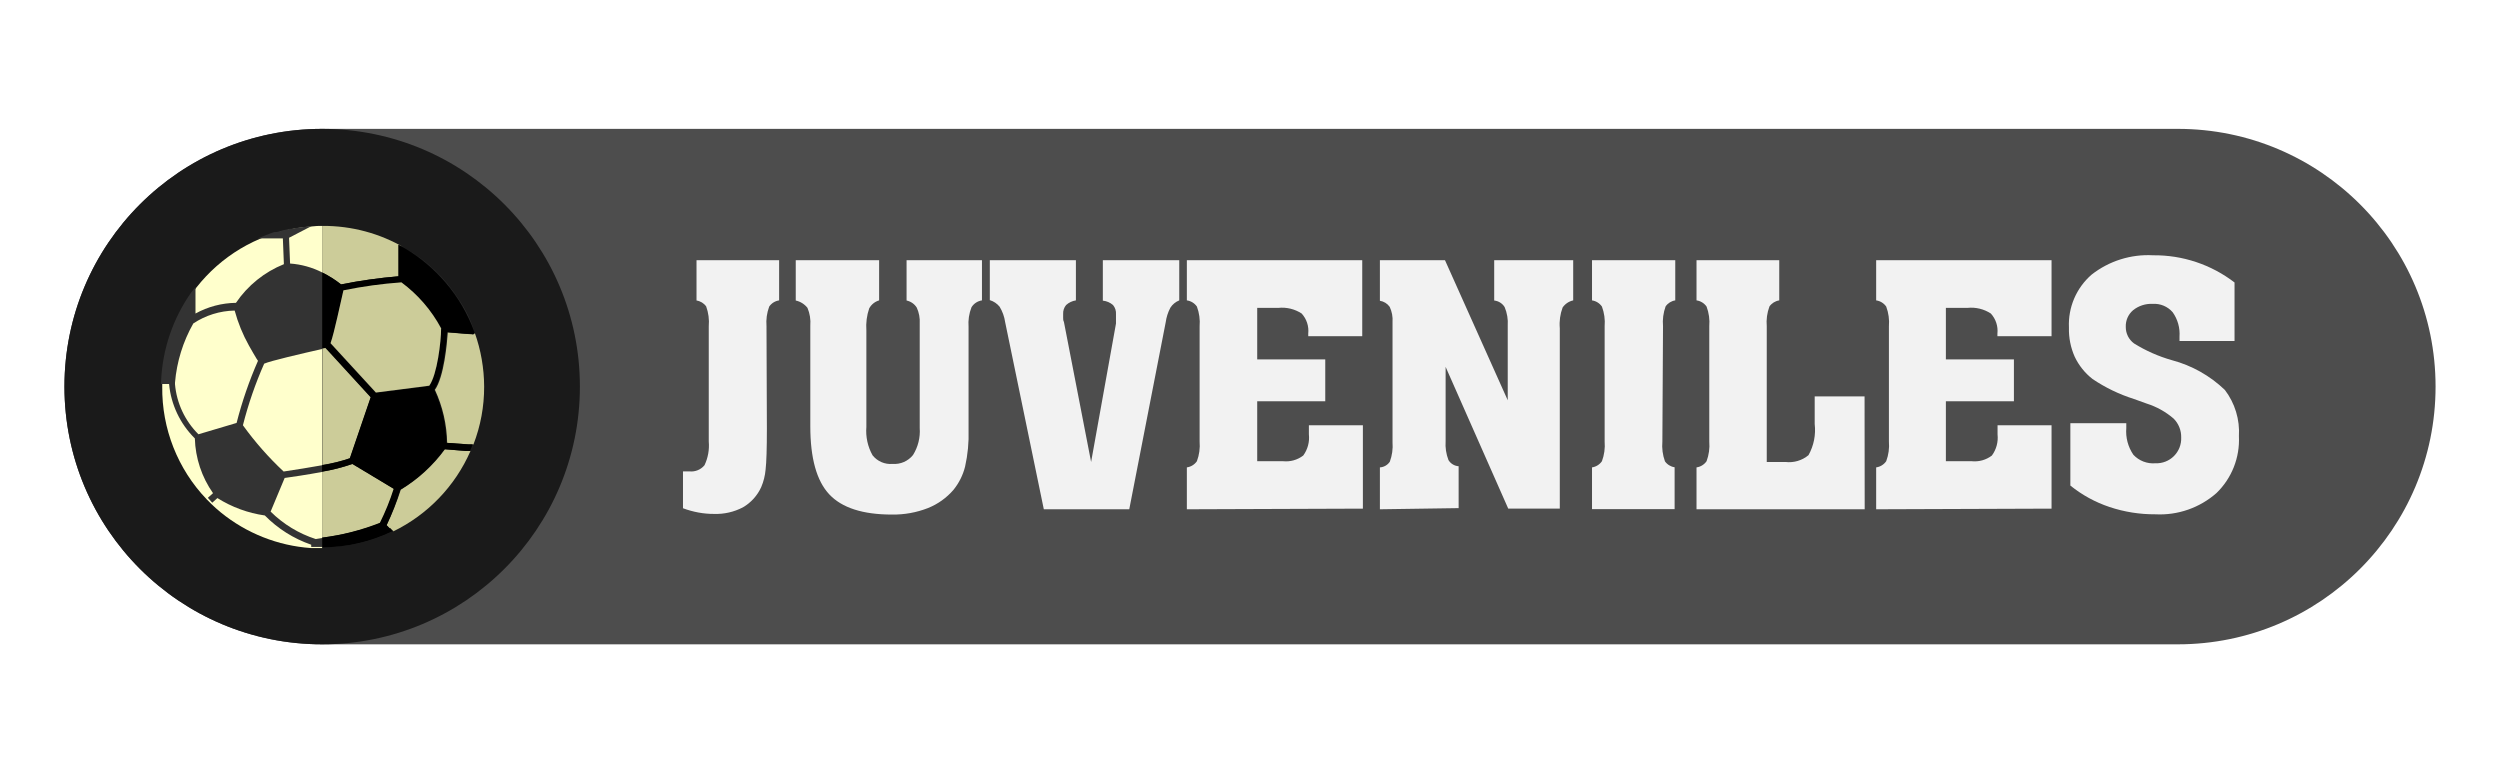
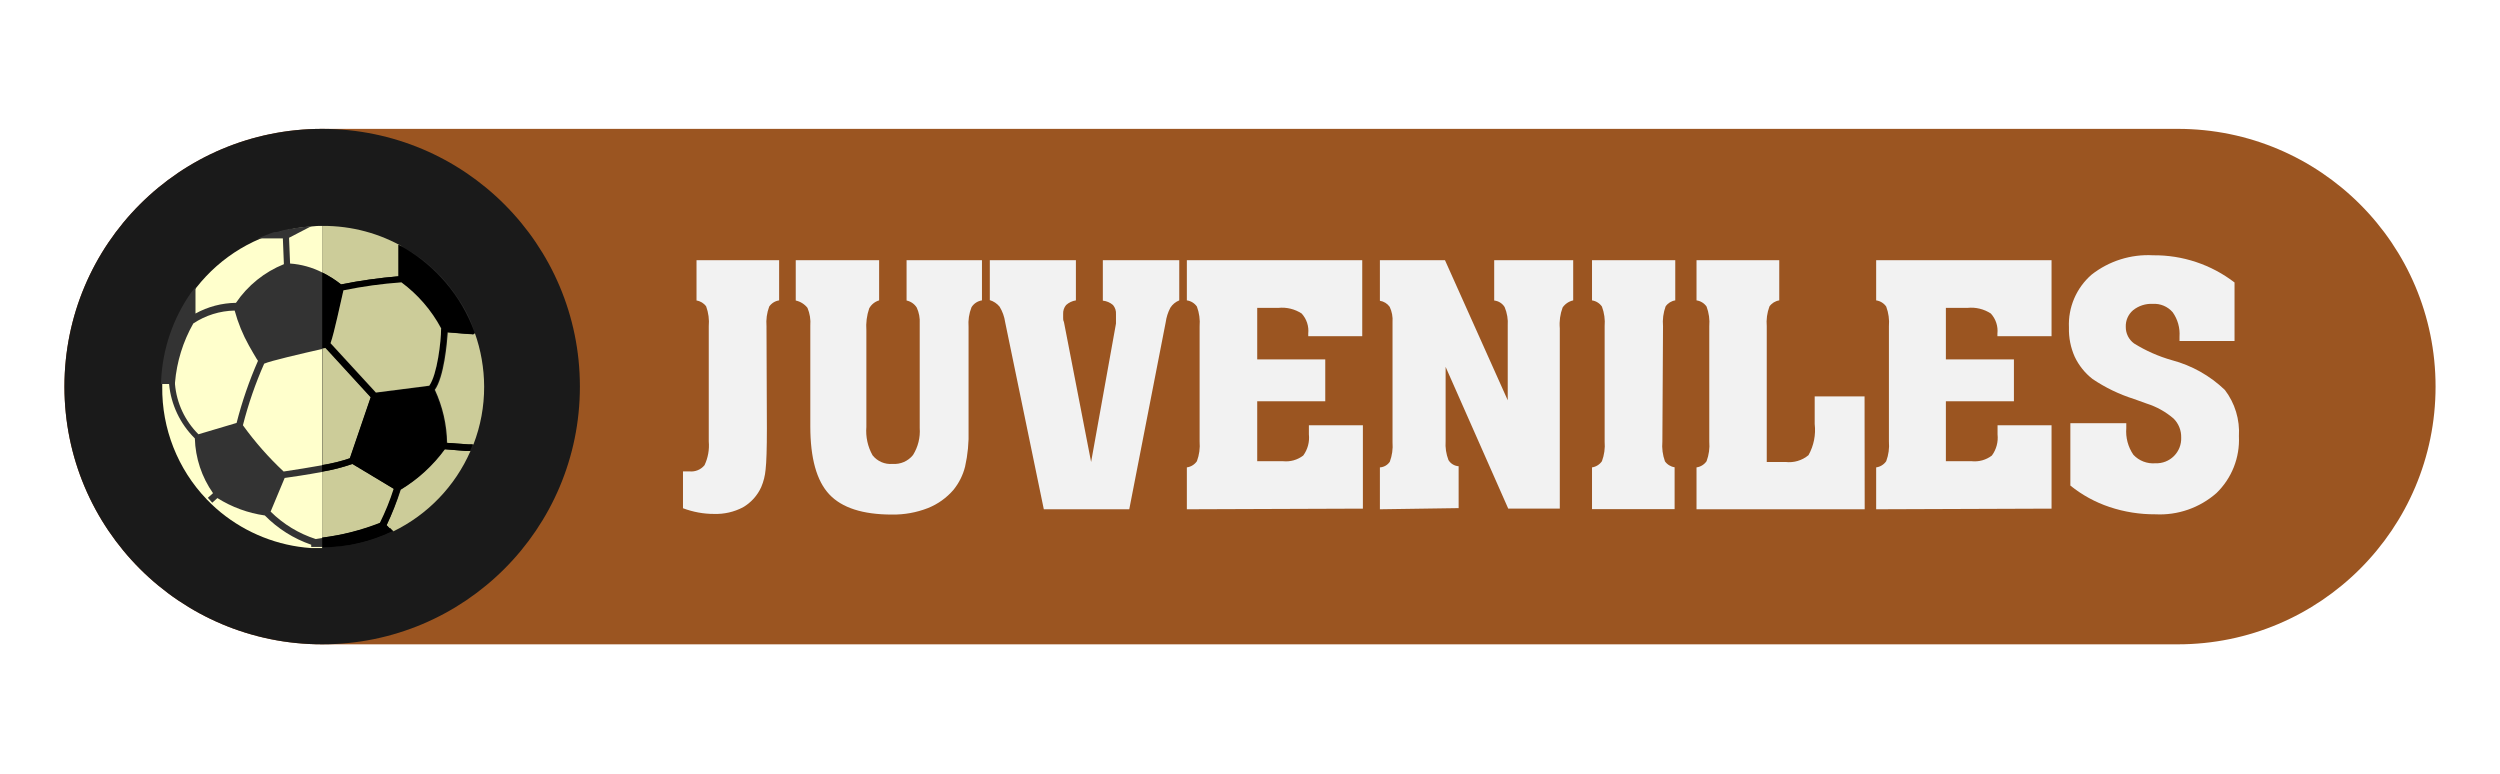
<svg xmlns="http://www.w3.org/2000/svg" id="Municipios_de_la_provincia_de_Santa_Cruz_de_Tenerife" data-name="Municipios de la provincia de Santa Cruz de Tenerife" viewBox="0 0 194 60">
  <defs>
-     <style>.cls-1{fill:#4d4d4d;}.cls-2{fill:#1a1a1a;}.cls-3{fill:#cc9;}.cls-4{fill:#ffc;}.cls-5{fill:#333;}.cls-6{fill:#f2f2f2;}</style>
+     <style>.cls-1{fill:#9b5521;}.cls-2{fill:#1a1a1a;}.cls-3{fill:#cc9;}.cls-4{fill:#ffc;}.cls-5{fill:#333;}.cls-6{fill:#f2f2f2;}</style>
  </defs>
  <rect class="cls-1" x="5" y="10" width="184" height="40" rx="20" ry="20" />
  <path class="cls-2" d="M25,10h0A20,20,0,0,1,45,30h0A20,20,0,0,1,25,50h0A20,20,0,0,1,5,30H5A20,20,0,0,1,25,10Z" />
  <path class="cls-3" d="M31.41,19.24l-.2-.11L30.93,19v2.44a39.1,39.1,0,0,0-4.46.63A7.94,7.94,0,0,0,25,21.15V17.53h.05A12.45,12.45,0,0,1,31.41,19.24Z" />
  <path class="cls-3" d="M28.79,30.81h0l-1.62,4.74h0a12.84,12.84,0,0,1-2.15.53V27l.25-.05h0Z" />
  <path class="cls-3" d="M30.59,37.95a18.4,18.4,0,0,1-1.07,2.64A18.6,18.6,0,0,1,25,41.72V36.59A14,14,0,0,0,27.37,36Z" />
  <path class="cls-4" d="M25,17.53v25q-.44,0-.87,0a12.46,12.46,0,0,1-7-2.77c-.25-.21-.5-.42-.73-.65l-.36-.36A12.43,12.43,0,0,1,12.59,30v-.13A12.45,12.45,0,0,1,24.22,17.57,5.39,5.39,0,0,1,25,17.53Z" />
  <path class="cls-3" d="M36.51,35a12.51,12.51,0,0,1-6,6.24l.05,0,0,0h0l-.15-.13L30.26,41h0L30,40.76A21.51,21.51,0,0,0,31.1,38a11.76,11.76,0,0,0,3.43-3.14l1.6.13h.38Z" />
  <path class="cls-3" d="M37.57,30a12.32,12.32,0,0,1-.83,4.49l-.36,0-1.68-.12a10.23,10.23,0,0,0-.95-4.12h0c.71-1,.94-3.6,1-4.46,1.23.11,1.68.15,1.86.15a.23.23,0,0,0,.15,0l.08-.07v-.05A12.61,12.61,0,0,1,37.57,30Z" />
  <path class="cls-5" d="M36.81,25.72a9.66,9.66,0,0,0-1.21-2.48,12.09,12.09,0,0,0-4.18-4,12.4,12.4,0,0,1,3.15,2.65,12.27,12.27,0,0,1,2.26,3.88Zm-.08,8.79h0c-.08.17-.15.34-.22.51h0l.2-.5ZM25,42.5v-.75l-.5.08A8.83,8.83,0,0,1,21,39.7l1.09-2.61c.51-.07,1.74-.25,2.92-.47V36.1c-.94.17-2,.34-3,.49h0A24.66,24.66,0,0,1,18.85,33a30.14,30.14,0,0,1,1.65-4.78C21,28,23.33,27.46,25,27.08V21.14a6.52,6.52,0,0,0-2.49-.69h0l-.08-2,1.62-.84.15-.08.07,0-1,.12a5.65,5.65,0,0,0-.67.11h-.13a7.85,7.85,0,0,0-1,.25h0l-.08,0h-.11l-.32.11L20,18.5h.22l.62,0,1.11,0,.08,2a8.19,8.19,0,0,0-3.72,3,6.69,6.69,0,0,0-3.14.83h0c0-.67,0-1.52,0-1.52v-.53l-.33.41a12.93,12.93,0,0,0-2.34,6.91v.2h.62a6.83,6.83,0,0,0,2,4.22,7.78,7.78,0,0,0,1.41,4.25h0l-.4.36h0l.34.38,0,0,.4-.36A9.4,9.4,0,0,0,20.55,40h0a9.29,9.29,0,0,0,3.6,2.27v0l0,.17h.95a11.73,11.73,0,0,0,5.22-1.16l.17-.09a12.37,12.37,0,0,1-5.41,1.23h0Zm-9.6-8.8a6.23,6.23,0,0,1-1.82-3.88v-.13A11.2,11.2,0,0,1,15,25.1v0a6,6,0,0,1,3.21-1,12,12,0,0,0,1.11,2.72c.22.41.44.75.58,1a2,2,0,0,1,.12.18,31,31,0,0,0-1.66,4.82Z" />
  <path d="M36.59,25.92a.23.23,0,0,0,.15,0l.08-.07v-.05a12.52,12.52,0,0,0-2.26-3.88,12.72,12.72,0,0,0-3.15-2.65,0,0,0,0,1,0,0l-.2-.11L30.92,19v2.44a39.1,39.1,0,0,0-4.46.63A7.94,7.94,0,0,0,25,21.14v5.91l.25-.05h0l3.51,3.83h0l-1.62,4.74h0a12.84,12.84,0,0,1-2.15.53v.51A14,14,0,0,0,27.33,36l3.22,1.93a18.4,18.4,0,0,1-1.07,2.64A18.6,18.6,0,0,1,25,41.72v.75H25a12.37,12.37,0,0,0,5.41-1.23h0l.05,0,0,0h0L30.31,41,30.22,41h0L30,40.75A21.51,21.51,0,0,0,31.06,38a11.76,11.76,0,0,0,3.43-3.14l1.6.13h.38c.08-.17.15-.34.21-.51l-.36,0-1.68-.12a10.23,10.23,0,0,0-.95-4.12h0c.71-1,.94-3.6,1-4.46C36,25.88,36.41,25.92,36.59,25.92Zm-2.36-.41c0,1-.3,3.59-.92,4.45l-4.14.53-3.52-3.83c.29-.8.79-3.22,1-4.1a34.66,34.66,0,0,1,4.5-.62,11,11,0,0,1,3.13,3.58Z" />
  <path class="cls-3" d="M34.23,25.48v0c0,1-.3,3.59-.92,4.45l-4.14.53-3.52-3.83c.29-.8.79-3.22,1-4.1a34.66,34.66,0,0,1,4.5-.62A10.7,10.7,0,0,1,34.23,25.48Z" />
  <path class="cls-6" d="M59.51,33.24q0,2.35-.1,3.2a4.43,4.43,0,0,1-.34,1.36,3.47,3.47,0,0,1-1.42,1.57,4.51,4.51,0,0,1-2.25.51,6.51,6.51,0,0,1-1.21-.11A7.05,7.05,0,0,1,53,39.44V36.58l.2,0h.3a1.33,1.33,0,0,0,1.17-.48A3.55,3.55,0,0,0,55,34.26V25.32a3.61,3.61,0,0,0-.2-1.54,1.12,1.12,0,0,0-.75-.46V20.19h6.41v3.12a1.13,1.13,0,0,0-.77.48,3.54,3.54,0,0,0-.21,1.52Z" />
  <path class="cls-6" d="M61.75,23.32V20.19h6.47v3.12a1.29,1.29,0,0,0-.77.62,4.32,4.32,0,0,0-.22,1.71v7.49a3.85,3.85,0,0,0,.48,2.2,1.78,1.78,0,0,0,1.55.67,1.86,1.86,0,0,0,1.59-.69,3.49,3.49,0,0,0,.52-2.1V25.11a2.58,2.58,0,0,0-.23-1.24,1.23,1.23,0,0,0-.79-.55V20.19h5.85v3.12a1.15,1.15,0,0,0-.81.53,3.45,3.45,0,0,0-.23,1.53v8a11.25,11.25,0,0,1-.27,2.84A4.67,4.67,0,0,1,74,38a5.12,5.12,0,0,1-2,1.43,7.38,7.38,0,0,1-2.78.5q-3.4,0-4.87-1.57t-1.47-5.28V25.27a2.94,2.94,0,0,0-.22-1.38A1.59,1.59,0,0,0,61.75,23.32Z" />
  <path class="cls-6" d="M81,39.52,78,25a3.18,3.18,0,0,0-.43-1.2,1.57,1.57,0,0,0-.76-.51V20.19h6.68v3.12a1.45,1.45,0,0,0-.76.36,1,1,0,0,0-.23.69,2.58,2.58,0,0,0,0,.31c0,.1,0,.2.06.31l2.11,10.87,1.93-10.74q0-.14,0-.3c0-.11,0-.25,0-.42a1,1,0,0,0-.23-.72,1.42,1.42,0,0,0-.79-.34V20.19h5.93v3.12a1.45,1.45,0,0,0-.69.57A3.38,3.38,0,0,0,90.46,25L87.63,39.52Z" />
  <path class="cls-6" d="M92.1,39.52V36.27a1.14,1.14,0,0,0,.78-.48,3.53,3.53,0,0,0,.21-1.53V25.32a3.53,3.53,0,0,0-.21-1.53,1.14,1.14,0,0,0-.78-.48V20.19h13.61v5.9h-4.19v-.2a2,2,0,0,0-.51-1.56,2.78,2.78,0,0,0-1.8-.44H97.56v4h5.28v3.25H97.56v4.65h2a2.2,2.2,0,0,0,1.57-.44,2.34,2.34,0,0,0,.44-1.64V33h4.19v6.47Z" />
  <path class="cls-6" d="M107.08,39.52V36.27a1,1,0,0,0,.77-.44,3.55,3.55,0,0,0,.21-1.51V25a2.38,2.38,0,0,0-.22-1.19,1.16,1.16,0,0,0-.76-.47V20.19h5.05L117,31.06V25.27a3.14,3.14,0,0,0-.24-1.44,1.08,1.08,0,0,0-.81-.51V20.19h6.13v3.12a1.35,1.35,0,0,0-.82.55,3.68,3.68,0,0,0-.22,1.61v14h-4l-4.86-11v5.76a3.42,3.42,0,0,0,.22,1.47,1,1,0,0,0,.79.48v3.25Z" />
  <path class="cls-6" d="M129,34.26a3.61,3.61,0,0,0,.2,1.54,1.12,1.12,0,0,0,.75.46v3.25h-6.41V36.27a1.14,1.14,0,0,0,.77-.48,3.53,3.53,0,0,0,.21-1.53V25.32a3.53,3.53,0,0,0-.21-1.53,1.14,1.14,0,0,0-.77-.48V20.19H130v3.12a1.11,1.11,0,0,0-.75.47,3.61,3.61,0,0,0-.2,1.54Z" />
  <path class="cls-6" d="M144.7,39.52H131.65V36.27a1.14,1.14,0,0,0,.78-.48,3.53,3.53,0,0,0,.21-1.53V25.32a3.53,3.53,0,0,0-.21-1.53,1.14,1.14,0,0,0-.78-.48V20.19h6.42v3.12a1.14,1.14,0,0,0-.76.47,3.53,3.53,0,0,0-.21,1.54V35.85h1.46a2.35,2.35,0,0,0,1.78-.53,4,4,0,0,0,.48-2.42V30.76h3.87Z" />
  <path class="cls-6" d="M145.59,39.52V36.27a1.14,1.14,0,0,0,.78-.48,3.53,3.53,0,0,0,.21-1.53V25.32a3.53,3.53,0,0,0-.21-1.53,1.14,1.14,0,0,0-.78-.48V20.19H159.2v5.9H155v-.2a2,2,0,0,0-.51-1.56,2.78,2.78,0,0,0-1.8-.44H151v4h5.28v3.25H151v4.65h2a2.2,2.2,0,0,0,1.57-.44,2.34,2.34,0,0,0,.44-1.64V33h4.19v6.47Z" />
  <path class="cls-6" d="M160.66,37.68V32.84H165v.38a3.2,3.2,0,0,0,.55,2.07,2.1,2.1,0,0,0,1.71.66,1.92,1.92,0,0,0,2-2,2,2,0,0,0-.59-1.47,5.94,5.94,0,0,0-2.08-1.16l-1-.36a12.43,12.43,0,0,1-3.21-1.55A4.79,4.79,0,0,1,161,27.69a5.22,5.22,0,0,1-.45-2.27,5.12,5.12,0,0,1,1.76-4.11,7.1,7.1,0,0,1,4.77-1.5,10.2,10.2,0,0,1,6.32,2.11v4.54h-4.27v-.34a2.91,2.91,0,0,0-.53-1.89,1.89,1.89,0,0,0-1.55-.65,2.26,2.26,0,0,0-1.52.49,1.62,1.62,0,0,0-.57,1.3,1.57,1.57,0,0,0,.64,1.28,11.47,11.47,0,0,0,2.94,1.3,9.43,9.43,0,0,1,4.11,2.31,5.38,5.38,0,0,1,1.09,3.59A5.75,5.75,0,0,1,172,38.26a6.65,6.65,0,0,1-4.74,1.65,11,11,0,0,1-3.57-.57A9.73,9.73,0,0,1,160.66,37.68Z" />
</svg>
